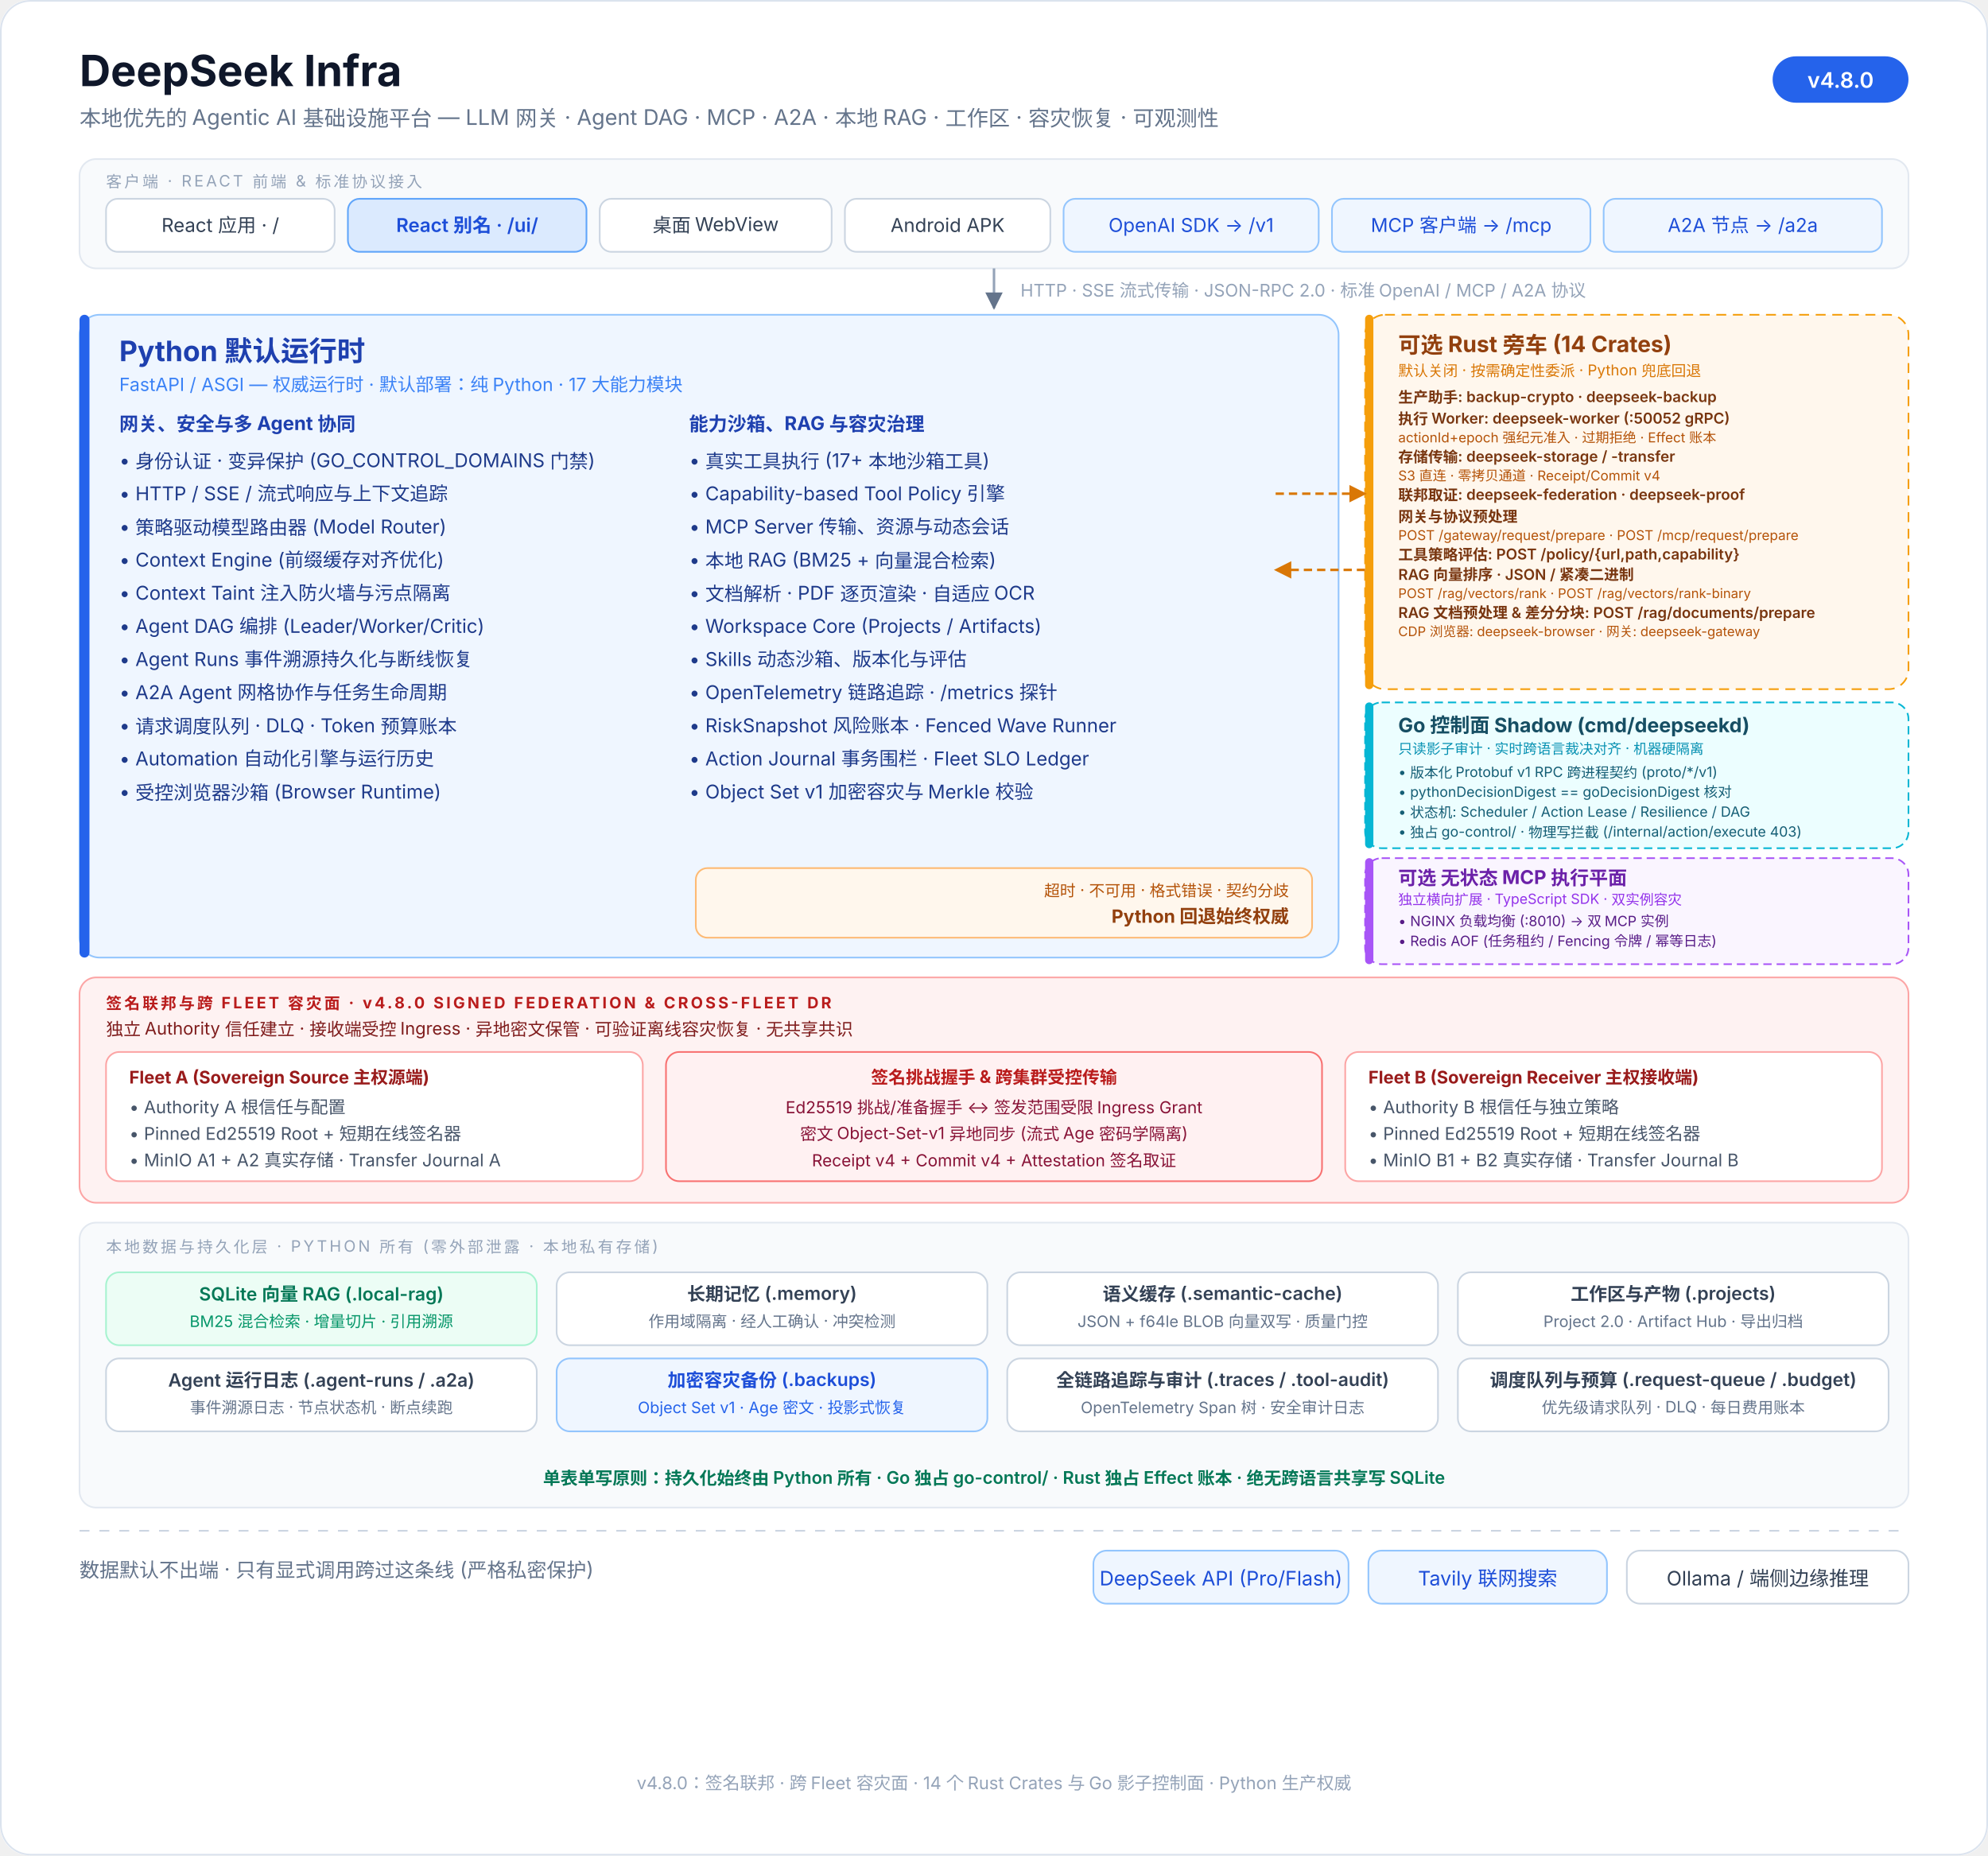
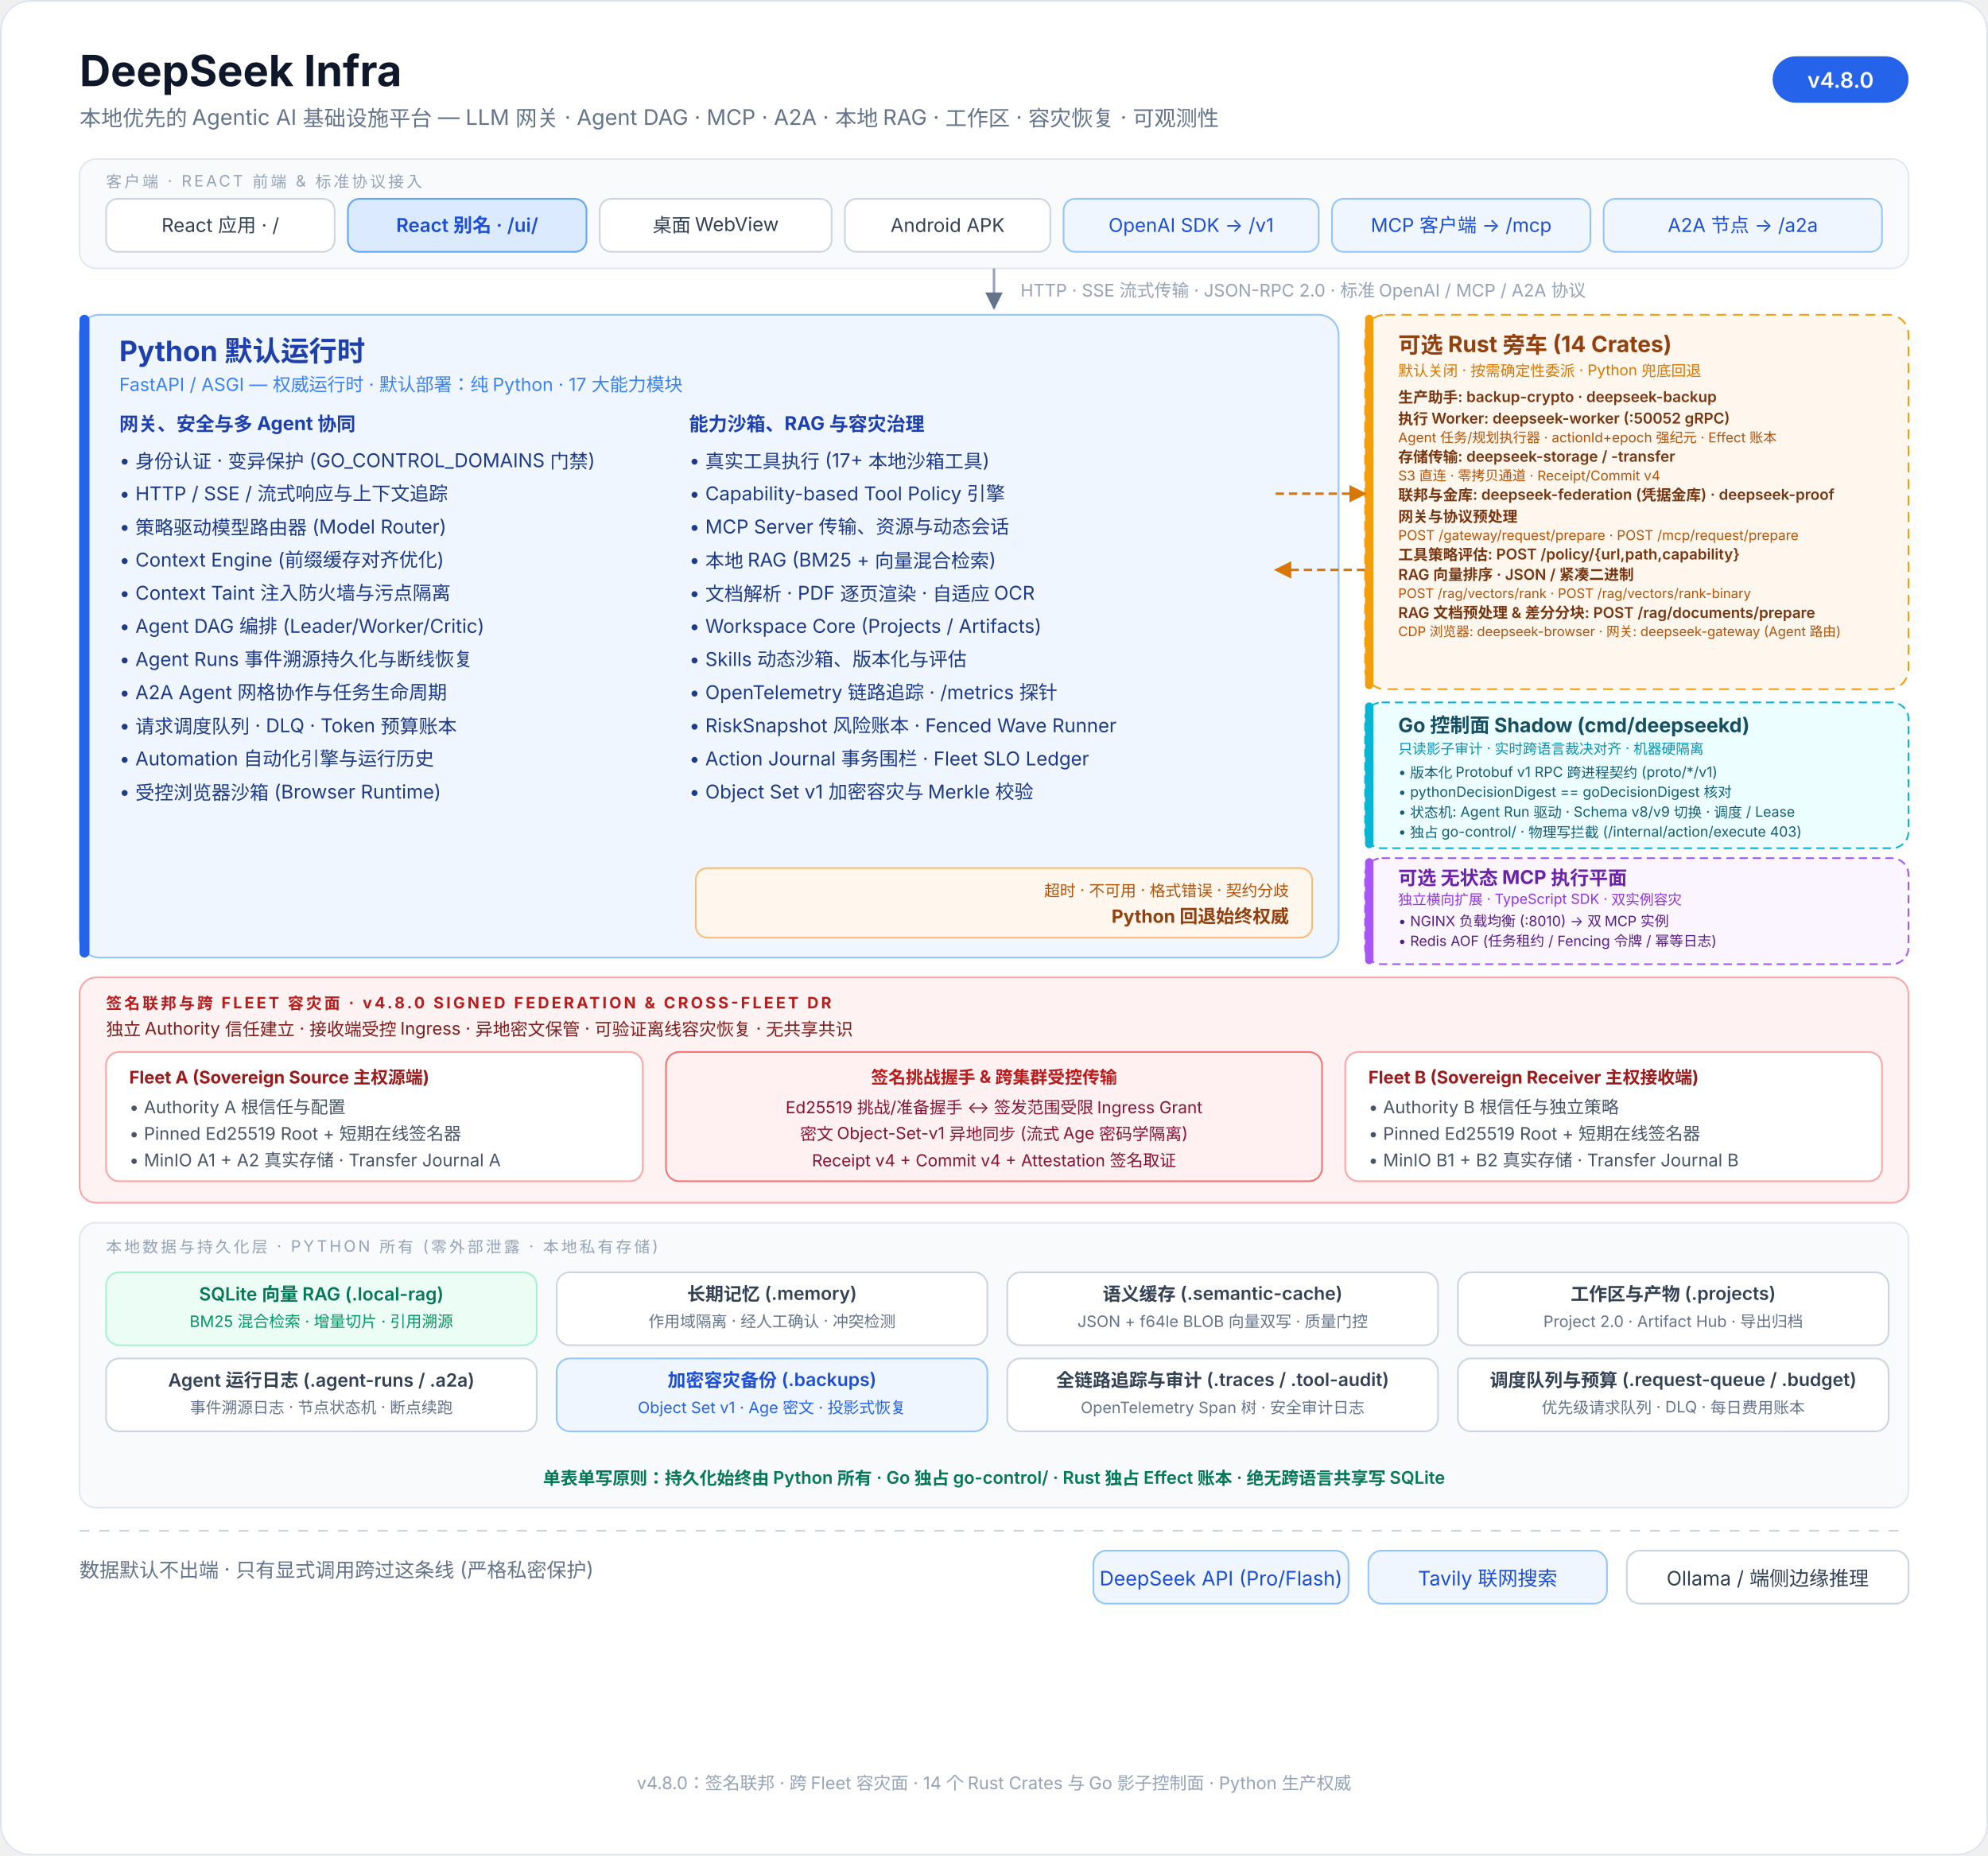
<svg xmlns="http://www.w3.org/2000/svg" viewBox="0 0 1200 1120" font-family="ui-sans-serif, system-ui, -apple-system, 'Segoe UI', 'PingFang SC', 'Microsoft YaHei', sans-serif">
  <defs>
    <marker id="arrow" viewBox="0 0 10 10" refX="9" refY="5" markerWidth="7" markerHeight="7" orient="auto-start-reverse">
      <path d="M 0 0 L 10 5 L 0 10 z" fill="#64748b" />
    </marker>
    <marker id="rust-arrow" viewBox="0 0 10 10" refX="9" refY="5" markerWidth="7" markerHeight="7" orient="auto-start-reverse">
      <path d="M 0 0 L 10 5 L 0 10 z" fill="#d97706" />
    </marker>
    <marker id="fed-arrow" viewBox="0 0 10 10" refX="9" refY="5" markerWidth="7" markerHeight="7" orient="auto-start-reverse">
      <path d="M 0 0 L 10 5 L 0 10 z" fill="#ef4444" />
    </marker>
  </defs>
  <rect x="0" y="0" width="1200" height="1120" rx="18" fill="#ffffff" />
  <rect x="0.5" y="0.5" width="1199" height="1119" rx="18" fill="none" stroke="#dbe3ee" />
  <text x="48" y="52" font-size="26" font-weight="700" fill="#0f172a">DeepSeek Infra</text>
  <text x="48" y="76" font-size="13" fill="#64748b">本地优先的 Agentic AI 基础设施平台 — LLM 网关 · Agent DAG · MCP · A2A · 本地 RAG · 工作区 · 容灾恢复 · 可观测性</text>
  <rect x="1070" y="34" width="82" height="28" rx="14" fill="#2563eb" />
  <text x="1111" y="53" font-size="13" font-weight="600" fill="#ffffff" text-anchor="middle">v4.8.0</text>
  <rect x="48" y="96" width="1104" height="66" rx="10" fill="#f8fafc" stroke="#e2e8f0" />
  <text x="64" y="113" font-size="9.5" letter-spacing="1.5" fill="#94a3b8">客户端 · REACT 前端 &amp; 标准协议接入</text>
  <g font-size="11.5" fill="#334155" text-anchor="middle">
    <rect x="64" y="120" width="138" height="32" rx="7" fill="#ffffff" stroke="#cbd5e1" />
    <text x="133" y="140">React 应用 · /</text>
    <rect x="210" y="120" width="144" height="32" rx="7" fill="#dbeafe" stroke="#60a5fa" />
    <text x="282" y="140" fill="#1d4ed8" font-weight="600">React 别名 · /ui/</text>
    <rect x="362" y="120" width="140" height="32" rx="7" fill="#ffffff" stroke="#cbd5e1" />
    <text x="432" y="140">桌面 WebView</text>
    <rect x="510" y="120" width="124" height="32" rx="7" fill="#ffffff" stroke="#cbd5e1" />
    <text x="572" y="140">Android APK</text>
    <rect x="642" y="120" width="154" height="32" rx="7" fill="#eff6ff" stroke="#93c5fd" />
    <text x="719" y="140" fill="#1d4ed8">OpenAI SDK → /v1</text>
    <rect x="804" y="120" width="156" height="32" rx="7" fill="#eff6ff" stroke="#93c5fd" />
    <text x="882" y="140" fill="#1d4ed8">MCP 客户端 → /mcp</text>
    <rect x="968" y="120" width="168" height="32" rx="7" fill="#eff6ff" stroke="#93c5fd" />
    <text x="1052" y="140" fill="#1d4ed8">A2A 节点 → /a2a</text>
  </g>
  <line x1="600" y1="162" x2="600" y2="186" stroke="#94a3b8" stroke-width="1.5" marker-end="url(#arrow)" />
  <text x="616" y="179" font-size="10.5" fill="#94a3b8">HTTP · SSE 流式传输 · JSON-RPC 2.0 · 标准 OpenAI / MCP / A2A 协议</text>
  <rect x="48" y="190" width="760" height="388" rx="12" fill="#eff6ff" stroke="#93c5fd" />
  <rect x="48" y="190" width="6" height="388" rx="3" fill="#2563eb" />
  <text x="72" y="218" font-size="17" font-weight="700" fill="#1e40af">Python 默认运行时</text>
  <text x="72" y="236" font-size="11" fill="#3b82f6">FastAPI / ASGI — 权威运行时 · 默认部署：纯 Python · 17 大能力模块</text>
  <g font-size="11.5" fill="#1e3a8a">
    <text x="72" y="260" font-weight="700" fill="#1e40af">网关、安全与多 Agent 协同</text>
    <text x="72" y="282">• 身份认证 · 变异保护 (GO_CONTROL_DOMAINS 门禁)</text>
    <text x="72" y="302">• HTTP / SSE / 流式响应与上下文追踪</text>
    <text x="72" y="322">• 策略驱动模型路由器 (Model Router)</text>
    <text x="72" y="342">• Context Engine (前缀缓存对齐优化)</text>
    <text x="72" y="362">• Context Taint 注入防火墙与污点隔离</text>
    <text x="72" y="382">• Agent DAG 编排 (Leader/Worker/Critic)</text>
    <text x="72" y="402">• Agent Runs 事件溯源持久化与断线恢复</text>
    <text x="72" y="422">• A2A Agent 网格协作与任务生命周期</text>
    <text x="72" y="442">• 请求调度队列 · DLQ · Token 预算账本</text>
    <text x="72" y="462">• Automation 自动化引擎与运行历史</text>
    <text x="72" y="482">• 受控浏览器沙箱 (Browser Runtime)</text>
    <text x="416" y="260" font-weight="700" fill="#1e40af">能力沙箱、RAG 与容灾治理</text>
    <text x="416" y="282">• 真实工具执行 (17+ 本地沙箱工具)</text>
    <text x="416" y="302">• Capability-based Tool Policy 引擎</text>
    <text x="416" y="322">• MCP Server 传输、资源与动态会话</text>
    <text x="416" y="342">• 本地 RAG (BM25 + 向量混合检索)</text>
    <text x="416" y="362">• 文档解析 · PDF 逐页渲染 · 自适应 OCR</text>
    <text x="416" y="382">• Workspace Core (Projects / Artifacts)</text>
    <text x="416" y="402">• Skills 动态沙箱、版本化与评估</text>
    <text x="416" y="422">• OpenTelemetry 链路追踪 · /metrics 探针</text>
    <text x="416" y="442">• RiskSnapshot 风险账本 · Fenced Wave Runner</text>
    <text x="416" y="462">• Action Journal 事务围栏 · Fleet SLO Ledger</text>
    <text x="416" y="482">• Object Set v1 加密容灾与 Merkle 校验</text>
  </g>
  <rect x="420" y="524" width="372" height="42" rx="7" fill="#fff7ed" stroke="#fdba74" />
  <text x="778" y="541" font-size="9.5" fill="#b45309" text-anchor="end">超时 · 不可用 · 格式错误 · 契约分歧</text>
  <text x="778" y="557" font-size="11" fill="#92400e" text-anchor="end" font-weight="700">Python 回退始终权威</text>
  <rect x="824" y="190" width="328" height="226" rx="12" fill="#fff7ed" stroke="#f59e0b" stroke-dasharray="6 4" />
  <rect x="824" y="190" width="5" height="226" rx="2.5" fill="#f59e0b" />
  <text x="844" y="213" font-size="13.5" font-weight="700" fill="#92400e">可选 Rust 旁车 (14 Crates)</text>
  <text x="844" y="227" font-size="9" fill="#d97706">默认关闭 · 按需确定性委派 · Python 兜底回退</text>
  <g font-size="9" fill="#78350f">
    <text x="844" y="243" font-weight="600">生产助手: backup-crypto · deepseek-backup</text>
    <text x="844" y="256" font-weight="600">执行 Worker: deepseek-worker (:50052 gRPC)</text>
-     <text x="844" y="267" font-size="8.2" fill="#b45309">actionId+epoch 强纪元准入 · 过期拒绝 · Effect 账本</text>
+     <text x="844" y="267" font-size="8.2" fill="#b45309">Agent 任务/规划执行器 · actionId+epoch 强纪元 · Effect 账本</text>
    <text x="844" y="279" font-weight="600">存储传输: deepseek-storage / -transfer</text>
    <text x="844" y="290" font-size="8.2" fill="#b45309">S3 直连 · 零拷贝通道 · Receipt/Commit v4</text>
-     <text x="844" y="302" font-weight="600">联邦取证: deepseek-federation · deepseek-proof</text>
+     <text x="844" y="302" font-weight="600">联邦与金库: deepseek-federation (凭据金库) · deepseek-proof</text>
    <text x="844" y="315" font-weight="600">网关与协议预处理</text>
    <text x="844" y="326" font-size="8.2" fill="#b45309">POST /gateway/request/prepare · POST /mcp/request/prepare</text>
    <text x="844" y="338" font-weight="600">工具策略评估: POST /policy/{url,path,capability}</text>
    <text x="844" y="350" font-weight="600">RAG 向量排序 · JSON / 紧凑二进制</text>
    <text x="844" y="361" font-size="8" fill="#b45309">POST /rag/vectors/rank · POST /rag/vectors/rank-binary</text>
    <text x="844" y="373" font-weight="600">RAG 文档预处理 &amp; 差分分块: POST /rag/documents/prepare</text>
-     <text x="844" y="384" font-size="8" fill="#b45309">CDP 浏览器: deepseek-browser · 网关: deepseek-gateway</text>
+     <text x="844" y="384" font-size="8" fill="#b45309">CDP 浏览器: deepseek-browser · 网关: deepseek-gateway (Agent 路由)</text>
  </g>
  <rect x="824" y="424" width="328" height="88" rx="10" fill="#ecfeff" stroke="#06b6d4" stroke-dasharray="5 3" />
  <rect x="824" y="424" width="5" height="88" rx="2.5" fill="#06b6d4" />
  <text x="844" y="442" font-size="12" font-weight="700" fill="#164e63">Go 控制面 Shadow (cmd/deepseekd)</text>
  <text x="844" y="455" font-size="8.5" fill="#0891b2">只读影子审计 · 实时跨语言裁决对齐 · 机器硬隔离</text>
  <g font-size="8.5" fill="#155e75">
    <text x="844" y="469">• 版本化 Protobuf v1 RPC 跨进程契约 (proto/*/v1)</text>
    <text x="844" y="481">• pythonDecisionDigest == goDecisionDigest 核对</text>
-     <text x="844" y="493">• 状态机: Scheduler / Action Lease / Resilience / DAG</text>
+     <text x="844" y="493">• 状态机: Agent Run 驱动 · Schema v8/v9 切换 · 调度 / Lease</text>
    <text x="844" y="505">• 独占 go-control/ · 物理写拦截 (/internal/action/execute 403)</text>
  </g>
  <rect x="824" y="518" width="328" height="64" rx="10" fill="#faf5ff" stroke="#a855f7" stroke-dasharray="5 3" />
  <rect x="824" y="518" width="5" height="64" rx="2.5" fill="#a855f7" />
  <text x="844" y="534" font-size="11.5" font-weight="700" fill="#6b21a8">可选 无状态 MCP 执行平面</text>
  <text x="844" y="546" font-size="8.5" fill="#9333ea">独立横向扩展 · TypeScript SDK · 双实例容灾</text>
  <g font-size="8.5" fill="#581c87">
    <text x="844" y="559">• NGINX 负载均衡 (:8010) → 双 MCP 实例</text>
    <text x="844" y="571">• Redis AOF (任务租约 / Fencing 令牌 / 幂等日志)</text>
  </g>
  <line x1="770" y1="298" x2="824" y2="298" stroke="#d97706" stroke-width="1.5" stroke-dasharray="5 3" marker-end="url(#rust-arrow)" />
  <line x1="824" y1="344" x2="770" y2="344" stroke="#d97706" stroke-width="1.5" stroke-dasharray="5 3" marker-end="url(#rust-arrow)" />
  <rect x="48" y="590" width="1104" height="136" rx="10" fill="#fef2f2" stroke="#fca5a5" />
  <text x="64" y="609" font-size="9.5" letter-spacing="1.5" fill="#b91c1c" font-weight="700">签名联邦与跨 FLEET 容灾面 · v4.8.0 SIGNED FEDERATION &amp; CROSS-FLEET DR</text>
  <text x="64" y="625" font-size="10.5" fill="#7f1d1d">独立 Authority 信任建立 · 接收端受控 Ingress · 异地密文保管 · 可验证离线容灾恢复 · 无共享共识</text>
  <g font-size="10.5" fill="#334155">
    <rect x="64" y="635" width="324" height="78" rx="8" fill="#ffffff" stroke="#fca5a5" />
    <text x="78" y="654" font-weight="700" fill="#991b1b">Fleet A (Sovereign Source 主权源端)</text>
    <text x="78" y="672" fill="#475569">• Authority A 根信任与配置</text>
    <text x="78" y="688" fill="#475569">• Pinned Ed25519 Root + 短期在线签名器</text>
    <text x="78" y="704" fill="#475569">• MinIO A1 + A2 真实存储 · Transfer Journal A</text>
    <rect x="402" y="635" width="396" height="78" rx="8" fill="#fff1f2" stroke="#f87171" />
    <text x="600" y="654" font-weight="700" fill="#b91c1c" text-anchor="middle">签名挑战握手 &amp; 跨集群受控传输</text>
    <text x="600" y="672" font-size="10" fill="#881337" text-anchor="middle">Ed25519 挑战/准备握手 ↔ 签发范围受限 Ingress Grant</text>
    <text x="600" y="688" font-size="10" fill="#881337" text-anchor="middle">密文 Object-Set-v1 异地同步 (流式 Age 密码学隔离)</text>
    <text x="600" y="704" font-size="10" fill="#881337" text-anchor="middle">Receipt v4 + Commit v4 + Attestation 签名取证</text>
    <rect x="812" y="635" width="324" height="78" rx="8" fill="#ffffff" stroke="#fca5a5" />
    <text x="826" y="654" font-weight="700" fill="#991b1b">Fleet B (Sovereign Receiver 主权接收端)</text>
    <text x="826" y="672" fill="#475569">• Authority B 根信任与独立策略</text>
    <text x="826" y="688" fill="#475569">• Pinned Ed25519 Root + 短期在线签名器</text>
    <text x="826" y="704" fill="#475569">• MinIO B1 + B2 真实存储 · Transfer Journal B</text>
  </g>
  <rect x="48" y="738" width="1104" height="172" rx="10" fill="#f8fafc" stroke="#e2e8f0" />
  <text x="64" y="756" font-size="9.5" letter-spacing="1.5" fill="#94a3b8">本地数据与持久化层 · PYTHON 所有 (零外部泄露 · 本地私有存储)</text>
  <g font-size="11" fill="#334155" text-anchor="middle">
    <rect x="64" y="768" width="260" height="44" rx="8" fill="#ecfdf5" stroke="#a7f3d0" />
    <text x="194" y="785" fill="#047857" font-weight="600">SQLite 向量 RAG (.local-rag)</text>
    <text x="194" y="801" font-size="9.5" fill="#059669">BM25 混合检索 · 增量切片 · 引用溯源</text>
    <rect x="336" y="768" width="260" height="44" rx="8" fill="#ffffff" stroke="#cbd5e1" />
    <text x="466" y="785" font-weight="600">长期记忆 (.memory)</text>
    <text x="466" y="801" font-size="9.5" fill="#64748b">作用域隔离 · 经人工确认 · 冲突检测</text>
    <rect x="608" y="768" width="260" height="44" rx="8" fill="#ffffff" stroke="#cbd5e1" />
    <text x="738" y="785" font-weight="600">语义缓存 (.semantic-cache)</text>
    <text x="738" y="801" font-size="9.5" fill="#64748b">JSON + f64le BLOB 向量双写 · 质量门控</text>
    <rect x="880" y="768" width="260" height="44" rx="8" fill="#ffffff" stroke="#cbd5e1" />
    <text x="1010" y="785" font-weight="600">工作区与产物 (.projects)</text>
    <text x="1010" y="801" font-size="9.5" fill="#64748b">Project 2.0 · Artifact Hub · 导出归档</text>
    <rect x="64" y="820" width="260" height="44" rx="8" fill="#ffffff" stroke="#cbd5e1" />
    <text x="194" y="837" font-weight="600">Agent 运行日志 (.agent-runs / .a2a)</text>
    <text x="194" y="853" font-size="9.5" fill="#64748b">事件溯源日志 · 节点状态机 · 断点续跑</text>
    <rect x="336" y="820" width="260" height="44" rx="8" fill="#eff6ff" stroke="#93c5fd" />
    <text x="466" y="837" fill="#1d4ed8" font-weight="600">加密容灾备份 (.backups)</text>
    <text x="466" y="853" font-size="9.5" fill="#2563eb">Object Set v1 · Age 密文 · 投影式恢复</text>
    <rect x="608" y="820" width="260" height="44" rx="8" fill="#ffffff" stroke="#cbd5e1" />
    <text x="738" y="837" font-weight="600">全链路追踪与审计 (.traces / .tool-audit)</text>
    <text x="738" y="853" font-size="9.5" fill="#64748b">OpenTelemetry Span 树 · 安全审计日志</text>
    <rect x="880" y="820" width="260" height="44" rx="8" fill="#ffffff" stroke="#cbd5e1" />
    <text x="1010" y="837" font-weight="600">调度队列与预算 (.request-queue / .budget)</text>
    <text x="1010" y="853" font-size="9.5" fill="#64748b">优先级请求队列 · DLQ · 每日费用账本</text>
  </g>
  <text x="600" y="896" font-size="10.5" fill="#047857" text-anchor="middle" font-weight="600">单表单写原则：持久化始终由 Python 所有 · Go 独占 go-control/ · Rust 独占 Effect 账本 · 绝无跨语言共享写 SQLite</text>
  <line x1="48" y1="924" x2="1152" y2="924" stroke="#cbd5e1" stroke-dasharray="6 6" />
  <text x="48" y="952" font-size="12" fill="#64748b">数据默认不出端 · 只有显式调用跨过这条线 (严格私密保护)</text>
  <g font-size="12" text-anchor="middle">
    <rect x="660" y="936" width="154" height="32" rx="8" fill="#eff6ff" stroke="#93c5fd" />
    <text x="737" y="957" fill="#1d4ed8">DeepSeek API (Pro/Flash)</text>
    <rect x="826" y="936" width="144" height="32" rx="8" fill="#eff6ff" stroke="#93c5fd" />
    <text x="898" y="957" fill="#1d4ed8">Tavily 联网搜索</text>
    <rect x="982" y="936" width="170" height="32" rx="8" fill="#ffffff" stroke="#cbd5e1" />
    <text x="1067" y="957" fill="#334155">Ollama / 端侧边缘推理</text>
  </g>
  <text x="600" y="1080" font-size="10.5" fill="#94a3b8" text-anchor="middle">v4.8.0：签名联邦 · 跨 Fleet 容灾面 · 14 个 Rust Crates 与 Go 影子控制面 · Python 生产权威</text>
</svg>
